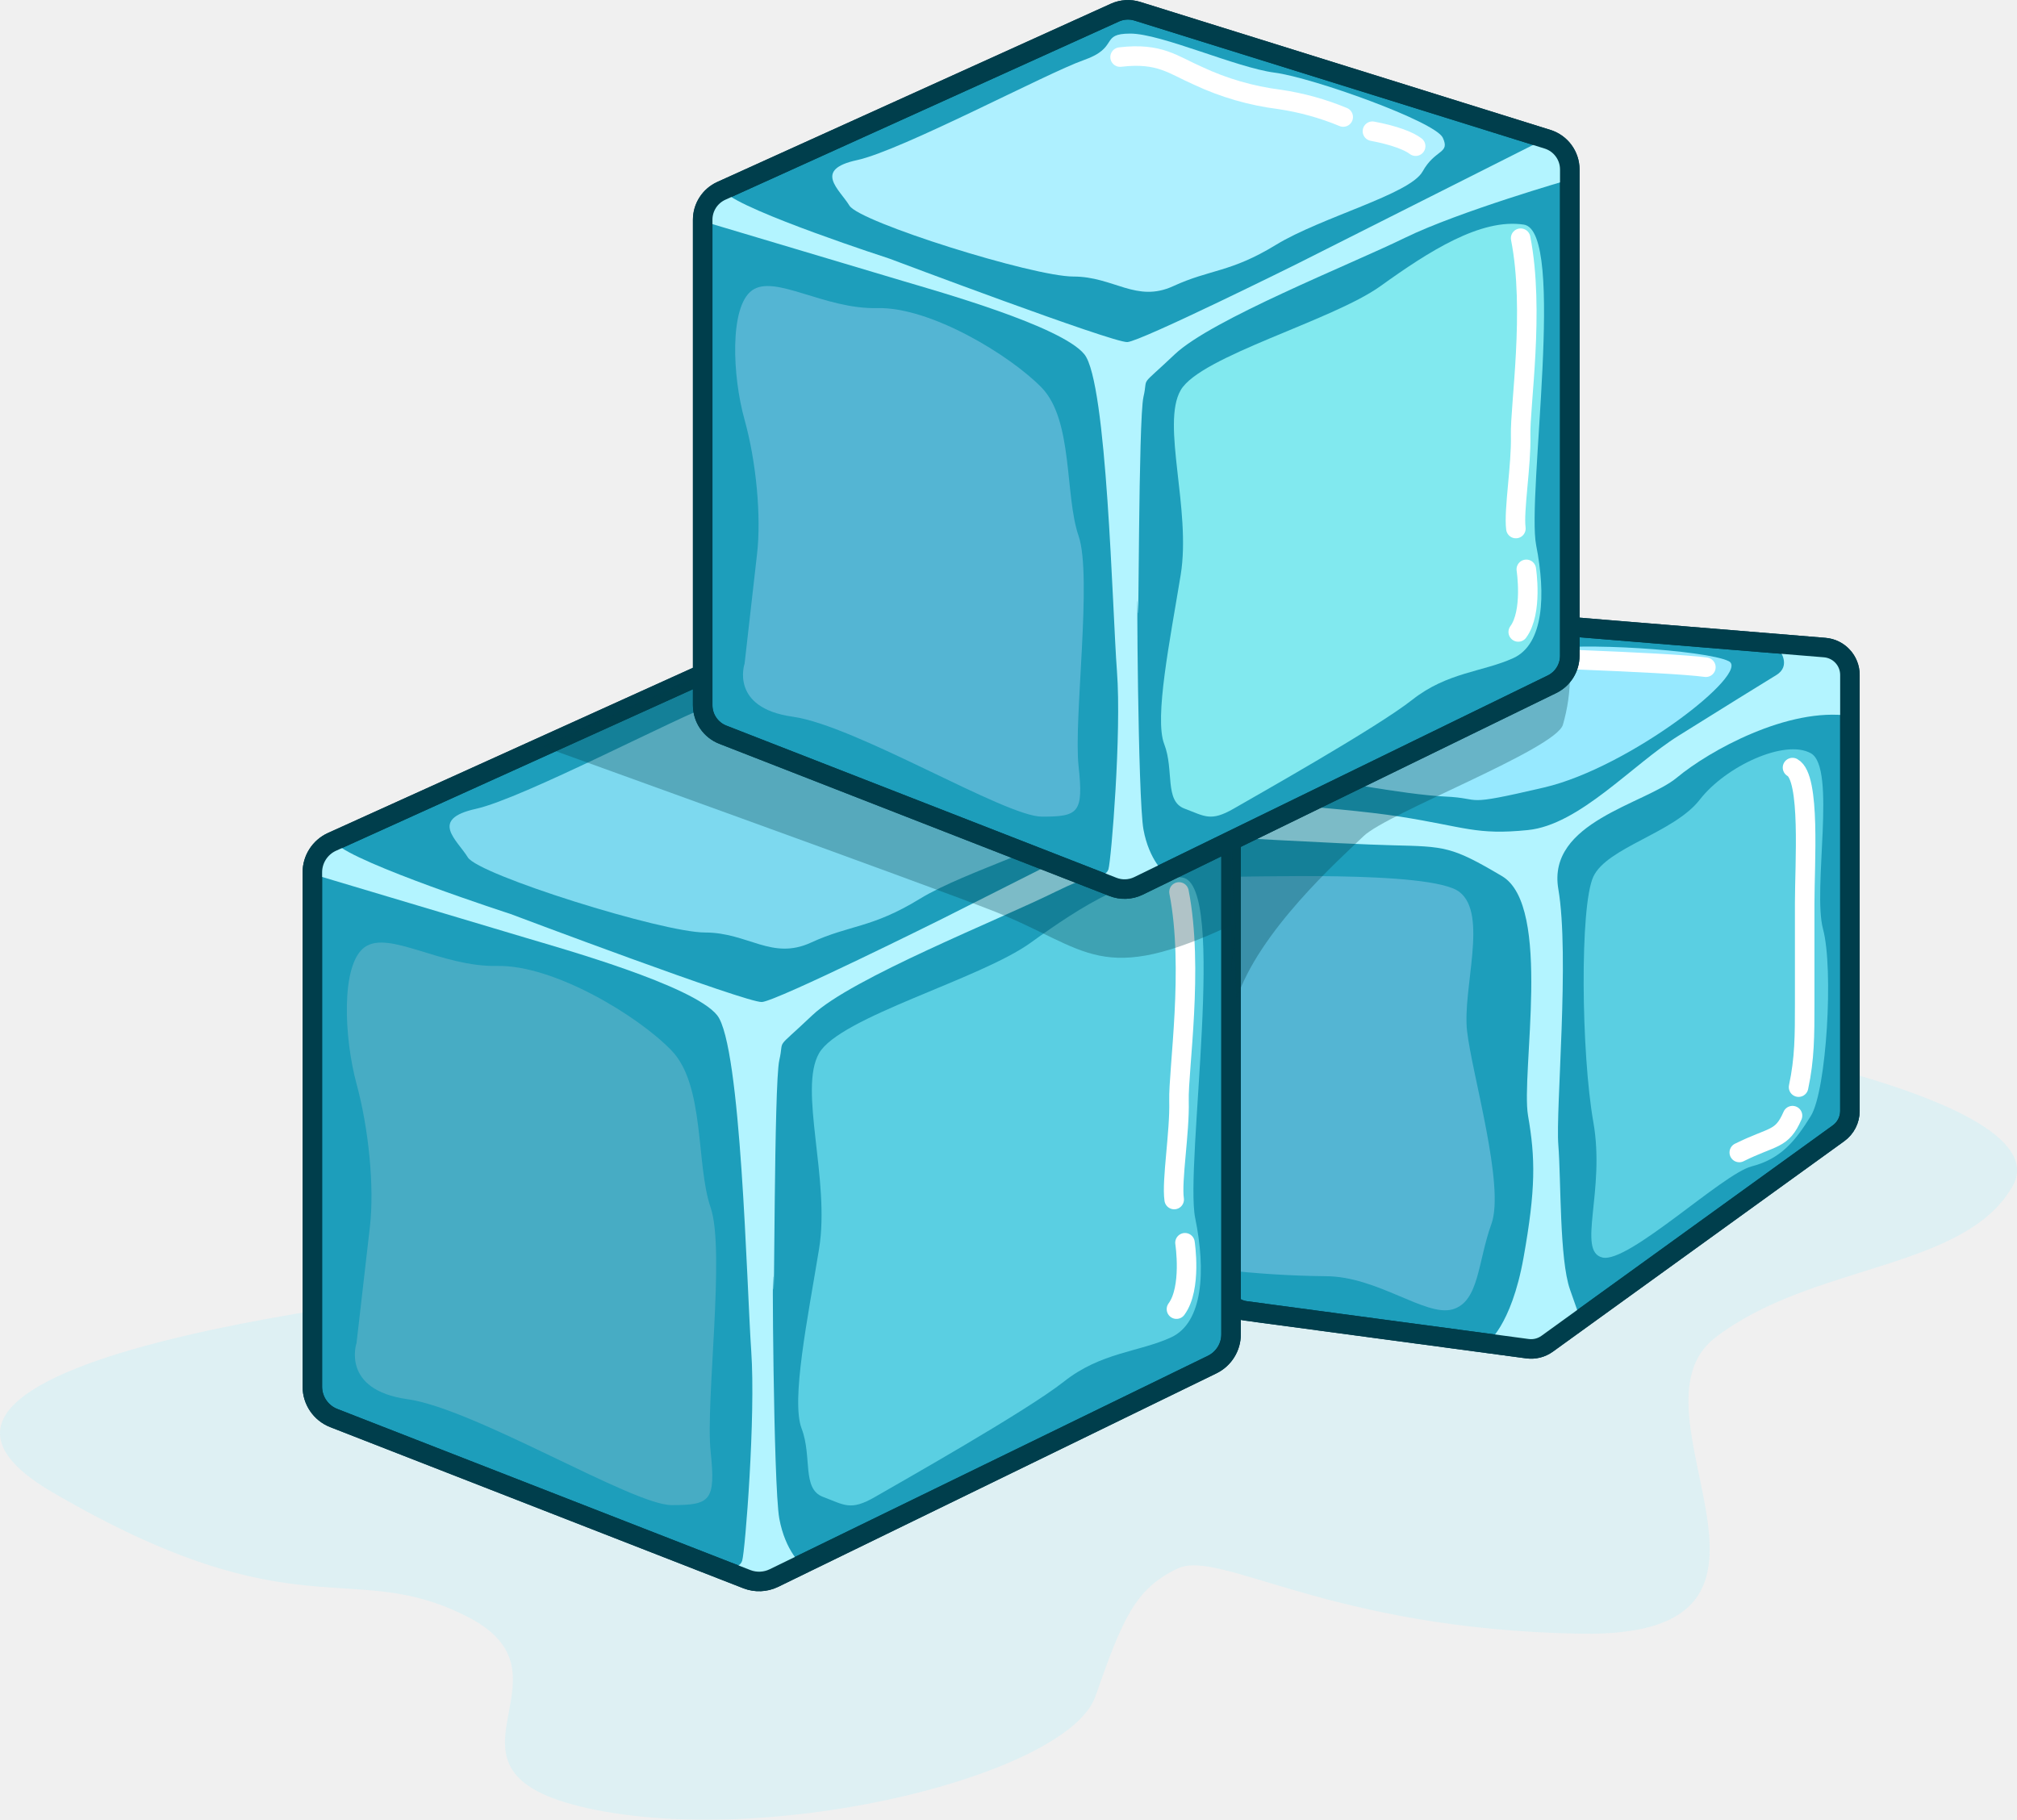
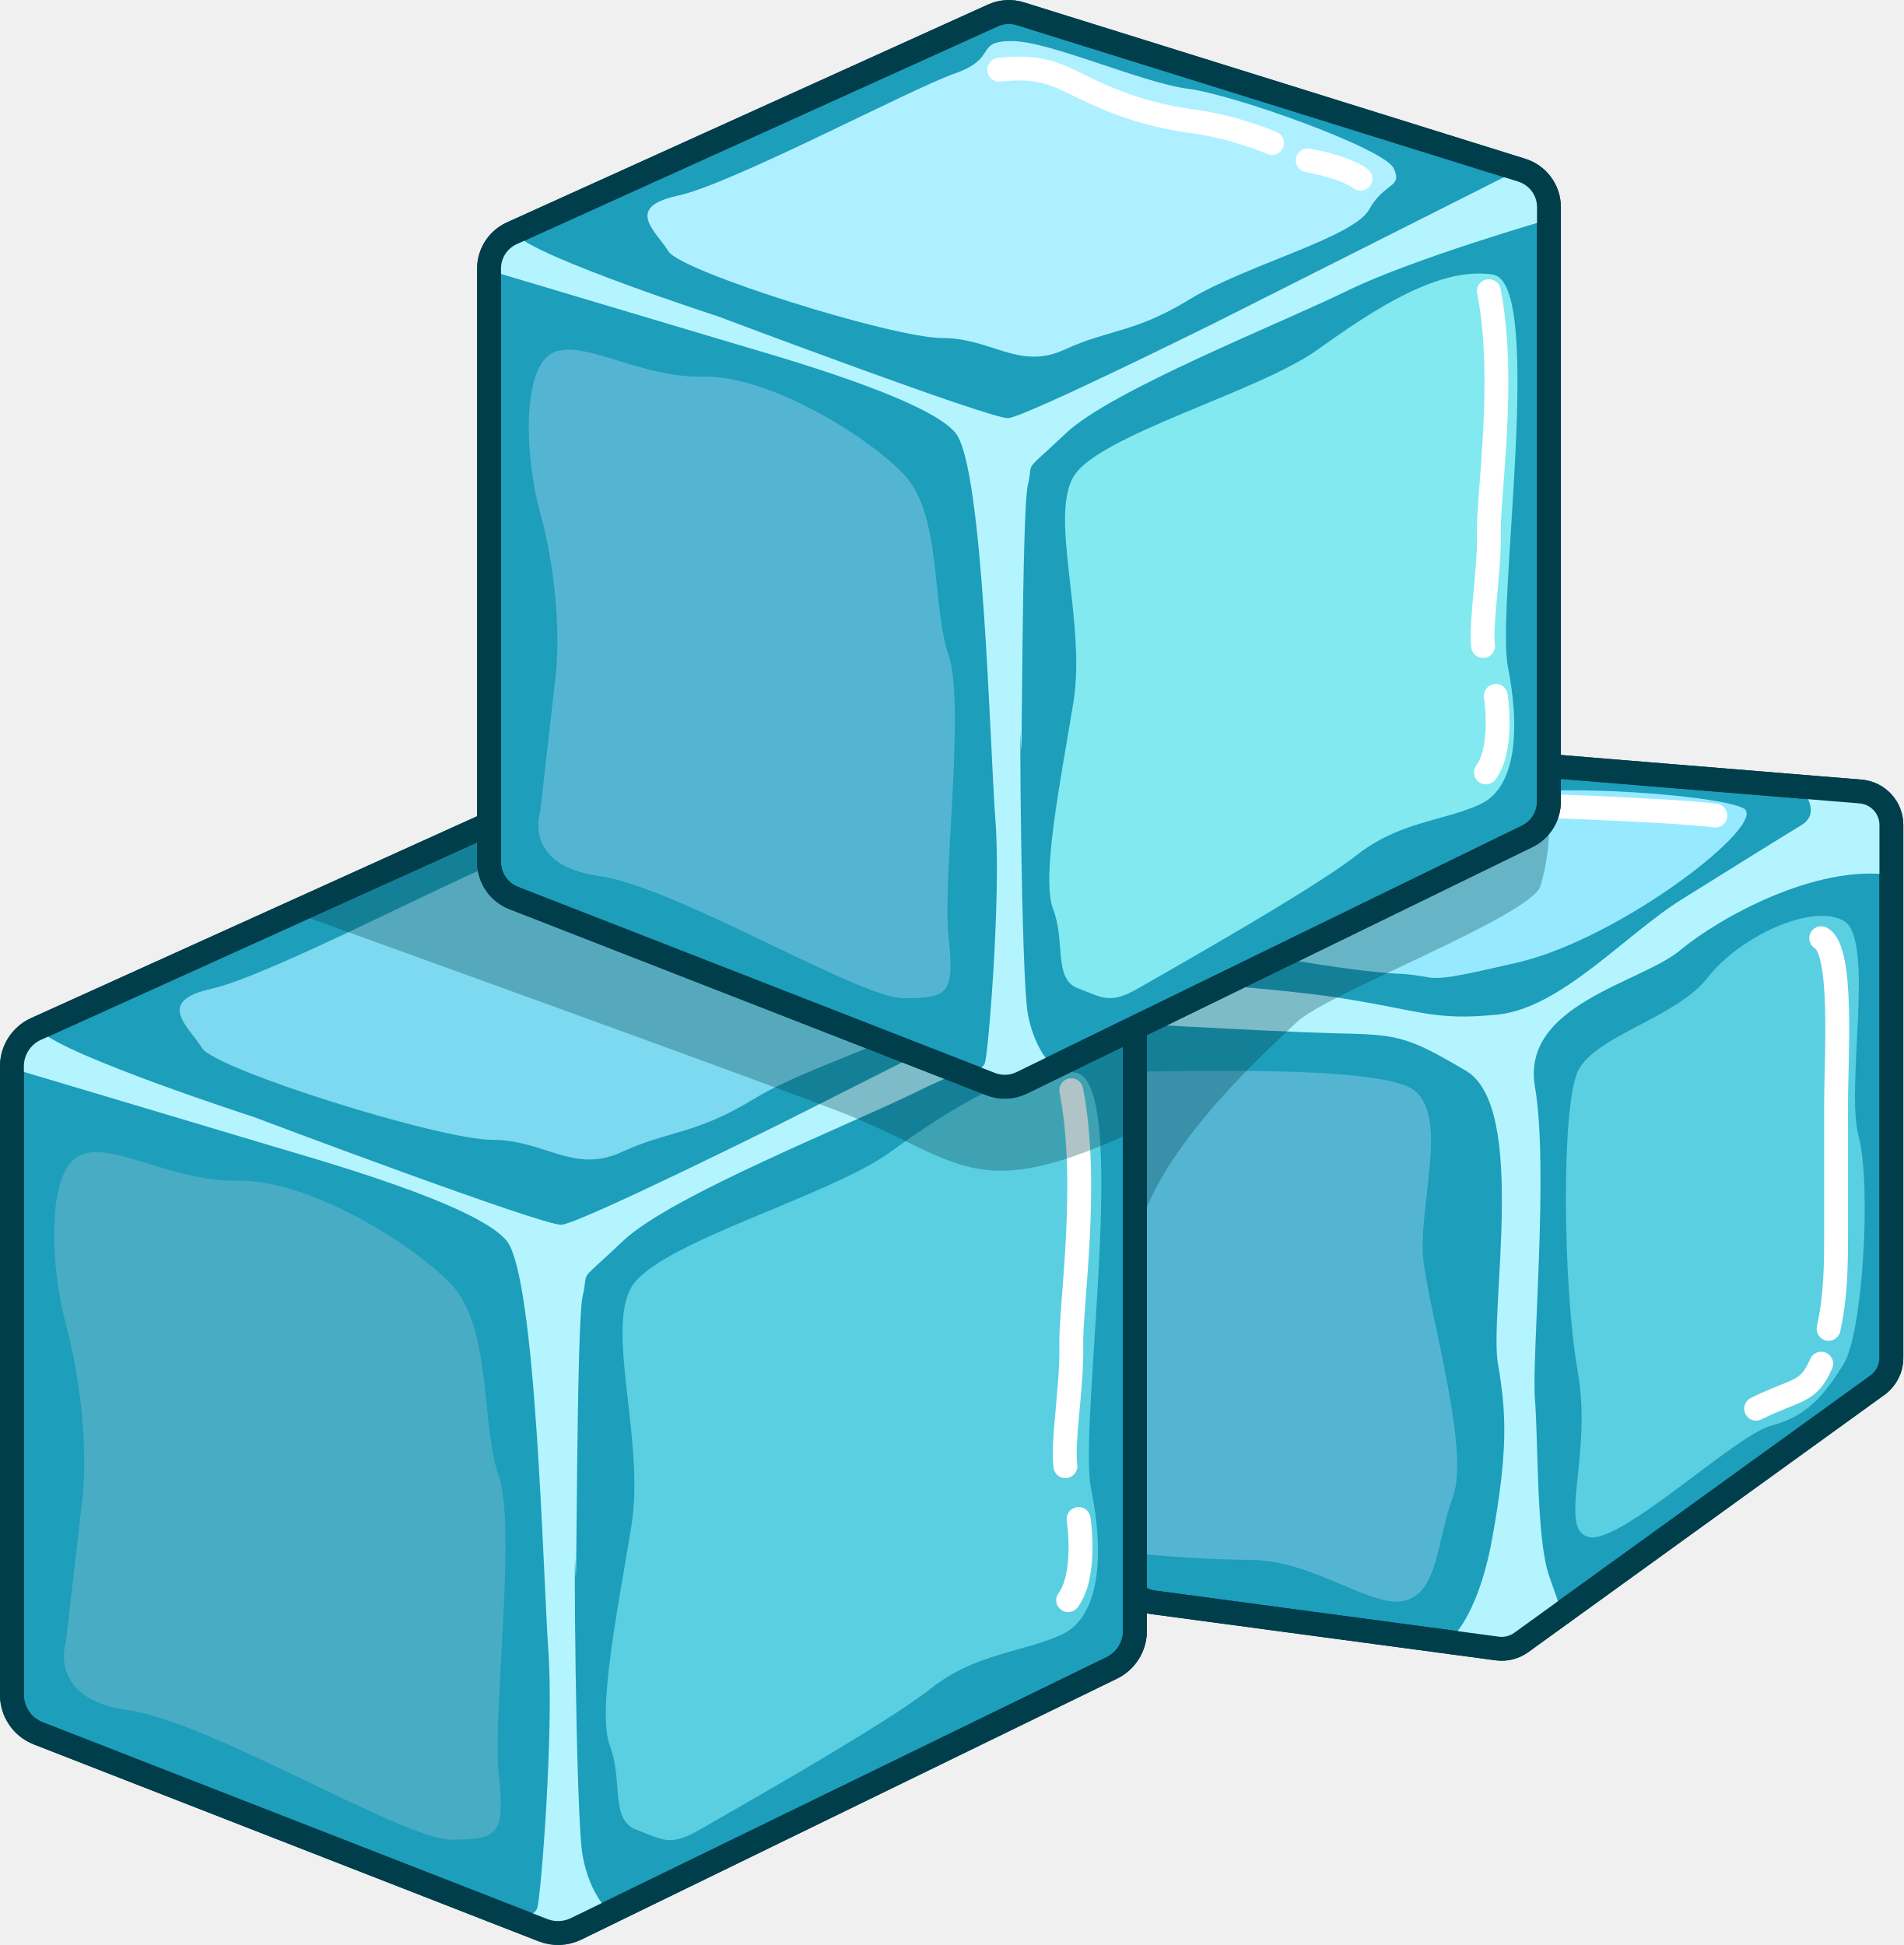
- <svg xmlns="http://www.w3.org/2000/svg" viewBox="0 0 309.89 279.59">
+ <svg xmlns="http://www.w3.org/2000/svg" viewBox="0 0 239.24 244.5">
  <defs>
-     <style>.cls-1{fill:#a7f0fc;opacity:0.25;}.cls-2{fill:#1d9ebb;}.cls-2,.cls-7{stroke:#003e4c;}.cls-10,.cls-11,.cls-2,.cls-7{stroke-miterlimit:10;stroke-width:3px;}.cls-3{fill:#b3f4ff;}.cls-4{fill:#5acfe2;}.cls-5{fill:#54b5d3;}.cls-6{fill:#97e9ff;}.cls-10,.cls-7{fill:none;}.cls-8{fill:#47acc4;}.cls-9{fill:#7dd9ef;}.cls-10,.cls-11{stroke:#fff;stroke-linecap:round;}.cls-11{fill:#fff;}.cls-12{fill:#013c49;opacity:0.31;}.cls-13{fill:#81e9ef;}.cls-14{fill:#aef0ff;}</style>
+     <style>.cls-1{fill:#1d9ebb;}.cls-1,.cls-6{stroke:#003e4c;}.cls-1,.cls-10,.cls-6,.cls-9{stroke-miterlimit:10;stroke-width:3px;}.cls-2{fill:#b3f4ff;}.cls-3{fill:#5acfe2;}.cls-4{fill:#54b5d3;}.cls-5{fill:#97e9ff;}.cls-6,.cls-9{fill:none;}.cls-7{fill:#47acc4;}.cls-8{fill:#7dd9ef;}.cls-10,.cls-9{stroke:#fff;stroke-linecap:round;}.cls-10{fill:#fff;}.cls-11{fill:#013c49;opacity:0.31;}.cls-12{fill:#81e9ef;}.cls-13{fill:#aef0ff;}</style>
  </defs>
-   <g id="Layer_18" data-name="Layer 18">
-     <path class="cls-1" d="M169.57,321.28s-106.63,9.61-68.88,31.61,45.82,9.84,63.89,19.19-8.88,24,19.64,29.61,72.52-5.61,76.67-17.45,6.06-16.52,12.6-19.64,23.15,9.35,62,10,5.8-34.07,20.65-45.5,38.14-10.28,45.62-23.16-44.42-22-44.42-22Z" transform="translate(-92.6 -123.58)" />
-   </g>
  <g id="Layer_12" data-name="Layer 12">
-     <path class="cls-2" d="M284,325l43.3,5.81a4.2,4.2,0,0,0,3-.76l44.78-32.35a4.22,4.22,0,0,0,1.74-3.41v-67a4.22,4.22,0,0,0-3.87-4.21l-69.78-5.72a4.23,4.23,0,0,0-3.54,1.45l-43.14,50.07a4.23,4.23,0,0,0-.56,4.66l24.84,49.17A4.18,4.18,0,0,0,284,325Z" transform="translate(-92.6 -123.58)" />
+     <path class="cls-1" d="M284,325l43.3,5.81a4.2,4.2,0,0,0,3-.76l44.78-32.35a4.22,4.22,0,0,0,1.74-3.41v-67a4.22,4.22,0,0,0-3.87-4.21l-69.78-5.72a4.23,4.23,0,0,0-3.54,1.45l-43.14,50.07a4.23,4.23,0,0,0-.56,4.66l24.84,49.17A4.18,4.18,0,0,0,284,325Z" transform="translate(-139.09 -123.58)" />
  </g>
  <g id="Layer_13" data-name="Layer 13">
-     <path class="cls-3" d="M376.82,233.58c-9.5-1.4-21.66,5.38-26.57,9.47s-20,6.8-18.23,17.13-.43,33.94,0,39.32.16,17.56,1.79,22.21l1.63,4.64-6.51,4.71L321,330s3.77-2.55,5.67-13.15,1.83-15.33.7-21.83,3.76-32.22-4-36.82-8.78-4.54-16.77-4.74S277,252,277,252l-1-5.71s21.67,1.18,31.72,2.77,11.68,2.86,19.62,2.06,16.05-10.07,23.16-14.5,12.62-7.87,15-9.31.47-3.87.47-3.87h10.9Z" transform="translate(-92.6 -123.58)" />
-     <path class="cls-4" d="M370.82,239.32c-4-2.23-13.09,2-17.06,7.12s-14.26,7.33-16.36,11.84-1.87,27.13,0,37.71-2.57,19.87,1.4,20.81,18.47-12.86,22.91-14,6.69-3.83,9.11-7.76,3.51-22.58,1.87-28.7S374.8,241.55,370.82,239.32Z" transform="translate(-92.6 -123.58)" />
-     <path class="cls-5" d="M316.83,260.63c-4.44-3.44-33.65-2.18-36.47-2.35s0,60.39,0,60.39a152,152,0,0,0,15.9,1c7.95,0,15.35,6.25,19.48,5.1s3.89-7.33,6-13.13-3-23.09-3.74-29.63S321.27,264.06,316.83,260.63Z" transform="translate(-92.6 -123.58)" />
-     <path class="cls-6" d="M358.2,225.17c-3.51-1.73-23.71-3-28.37-1.73s-35.21,19.61-35.21,19.61,13.93,2.66,20,2.92,2.15,1.66,15.24-1.4S361.71,226.9,358.2,225.17Z" transform="translate(-92.6 -123.58)" />
+     <path class="cls-2" d="M376.82,233.58c-9.5-1.4-21.66,5.38-26.57,9.47s-20,6.8-18.23,17.13-.43,33.94,0,39.32.16,17.56,1.79,22.21l1.63,4.64-6.51,4.71L321,330s3.77-2.55,5.67-13.15,1.83-15.33.7-21.83,3.76-32.22-4-36.82-8.78-4.54-16.77-4.74S277,252,277,252l-1-5.71s21.67,1.18,31.72,2.77,11.68,2.86,19.62,2.06,16.05-10.07,23.16-14.5,12.62-7.87,15-9.31.47-3.87.47-3.87h10.9Z" transform="translate(-139.09 -123.58)" />
+     <path class="cls-3" d="M370.82,239.32c-4-2.23-13.09,2-17.06,7.12s-14.26,7.33-16.36,11.84-1.87,27.13,0,37.71-2.57,19.87,1.4,20.81,18.47-12.86,22.91-14,6.69-3.83,9.11-7.76,3.51-22.58,1.87-28.7S374.8,241.55,370.82,239.32Z" transform="translate(-139.09 -123.58)" />
+     <path class="cls-4" d="M316.83,260.63c-4.44-3.44-33.65-2.18-36.47-2.35s0,60.39,0,60.39a152,152,0,0,0,15.9,1c7.95,0,15.35,6.25,19.48,5.1s3.89-7.33,6-13.13-3-23.09-3.74-29.63S321.27,264.06,316.83,260.63Z" transform="translate(-139.09 -123.58)" />
+     <path class="cls-5" d="M358.2,225.17c-3.51-1.73-23.71-3-28.37-1.73s-35.21,19.61-35.21,19.61,13.93,2.66,20,2.92,2.15,1.66,15.24-1.4S361.71,226.9,358.2,225.17Z" transform="translate(-139.09 -123.58)" />
  </g>
  <g id="Layer_16" data-name="Layer 16">
-     <path class="cls-7" d="M284,325l43.3,5.81a4.2,4.2,0,0,0,3-.76l44.78-32.35a4.22,4.22,0,0,0,1.74-3.41v-67a4.22,4.22,0,0,0-3.87-4.21l-69.78-5.72a4.23,4.23,0,0,0-3.54,1.45l-43.14,50.07a4.23,4.23,0,0,0-.56,4.66l24.84,49.17A4.18,4.18,0,0,0,284,325Z" transform="translate(-92.6 -123.58)" />
+     <path class="cls-6" d="M284,325l43.3,5.81a4.2,4.2,0,0,0,3-.76l44.78-32.35a4.22,4.22,0,0,0,1.74-3.41v-67a4.22,4.22,0,0,0-3.87-4.21l-69.78-5.72a4.23,4.23,0,0,0-3.54,1.45l-43.14,50.07a4.23,4.23,0,0,0-.56,4.66l24.84,49.17A4.18,4.18,0,0,0,284,325Z" transform="translate(-139.09 -123.58)" />
  </g>
  <g id="Layer_2" data-name="Layer 2">
-     <path class="cls-2" d="M207.37,366.23l-63.5-24.77a5.18,5.18,0,0,1-3.28-4.82v-79a5.15,5.15,0,0,1,3-4.7l64.07-29a5.16,5.16,0,0,1,3.67-.22l66.78,20.83a5.16,5.16,0,0,1,3.63,4.93V328.6a5.17,5.17,0,0,1-2.91,4.65l-67.35,32.81A5.19,5.19,0,0,1,207.37,366.23Z" transform="translate(-92.6 -123.58)" />
+     <path class="cls-1" d="M207.37,366.23l-63.5-24.77a5.18,5.18,0,0,1-3.28-4.82v-79a5.15,5.15,0,0,1,3-4.7l64.07-29a5.16,5.16,0,0,1,3.67-.22l66.78,20.83a5.16,5.16,0,0,1,3.63,4.93V328.6a5.17,5.17,0,0,1-2.91,4.65l-67.35,32.81A5.19,5.19,0,0,1,207.37,366.23Z" transform="translate(-139.09 -123.58)" />
  </g>
  <g id="Layer_6" data-name="Layer 6">
-     <path class="cls-8" d="M195.78,285c-5.15-5.36-18.12-13.18-26.77-13s-16.68-5.56-20.39-2.88-3.14,14-1.24,21S150.12,306,149.44,312l-2.06,17.92s-2.47,7.21,7.83,8.65,34.6,16.27,40.57,16.27,6.8-.62,6-8.24,2.27-30.89,0-37.48S200.93,290.33,195.78,285Z" transform="translate(-92.6 -123.58)" />
-     <path class="cls-4" d="M274.25,258.41c-7-1-15.45,4.35-23.27,10s-29.34,11.42-32.54,17,1.74,19.43,0,30.07-4.33,23.27-2.68,27.6,0,9.27,3.29,10.5,4.2,2.2,8,0,23.27-13.18,29-17.71,11.53-4.53,16.47-6.8,5.36-10.29,3.71-18.33S281.25,259.44,274.25,258.41Z" transform="translate(-92.6 -123.58)" />
-     <path class="cls-9" d="M202.6,231.64c5.88-2.06,2.56-4.33,7.6-4.33s17.3,5.56,23.48,6.39,26.15,8,27.39,10.56-1.24,1.79-3.3,5.5-16.47,7.42-23.89,11.95-10.66,3.93-16.68,6.7-9.68-1.55-16.27-1.55-34.81-8.86-36.45-11.54-6-5.86,1.23-7.46S196.72,233.7,202.6,231.64Z" transform="translate(-92.6 -123.58)" />
+     <path class="cls-7" d="M195.78,285c-5.15-5.36-18.12-13.18-26.77-13s-16.68-5.56-20.39-2.88-3.14,14-1.24,21S150.12,306,149.44,312l-2.06,17.92s-2.47,7.21,7.83,8.65,34.6,16.27,40.57,16.27,6.8-.62,6-8.24,2.27-30.89,0-37.48S200.93,290.33,195.78,285Z" transform="translate(-139.09 -123.58)" />
+     <path class="cls-3" d="M274.25,258.41c-7-1-15.45,4.35-23.27,10s-29.34,11.42-32.54,17,1.74,19.43,0,30.07-4.33,23.27-2.68,27.6,0,9.27,3.29,10.5,4.2,2.2,8,0,23.27-13.18,29-17.71,11.53-4.53,16.47-6.8,5.36-10.29,3.71-18.33S281.25,259.44,274.25,258.41Z" transform="translate(-139.09 -123.58)" />
+     <path class="cls-8" d="M202.6,231.64c5.88-2.06,2.56-4.33,7.6-4.33s17.3,5.56,23.48,6.39,26.15,8,27.39,10.56-1.24,1.79-3.3,5.5-16.47,7.42-23.89,11.95-10.66,3.93-16.68,6.7-9.68-1.55-16.27-1.55-34.81-8.86-36.45-11.54-6-5.86,1.23-7.46S196.72,233.7,202.6,231.64Z" transform="translate(-139.09 -123.58)" />
  </g>
  <g id="Layer_4" data-name="Layer 4">
-     <path class="cls-3" d="M141,258s27.38,8.17,32.5,9.71,25.58,7.24,29.28,11.86,4.54,41.6,5.24,51.61-.93,30.66-1.39,32.2-3.4,1.17-3.4,1.17l6.48,2.53,6.14-3s-2.59-2.09-3.52-7.18-1.12-43.91-.92-36.2.09-30.59.92-34.21-.92-1.23,5.09-6.93,28.65-14.64,37.43-19,27-9.55,27-9.55l-.7-4.32-3.72-2.15-40,20.18S212,277.38,209.66,277.54,171,264,171,264s-23.66-7.67-26.85-10.85L141,254.58Z" transform="translate(-92.6 -123.58)" />
+     <path class="cls-2" d="M141,258s27.38,8.17,32.5,9.71,25.58,7.24,29.28,11.86,4.54,41.6,5.24,51.61-.93,30.66-1.39,32.2-3.4,1.17-3.4,1.17l6.48,2.53,6.14-3s-2.59-2.09-3.52-7.18-1.12-43.91-.92-36.2.09-30.59.92-34.21-.92-1.23,5.09-6.93,28.65-14.64,37.43-19,27-9.55,27-9.55l-.7-4.32-3.72-2.15-40,20.18S212,277.38,209.66,277.54,171,264,171,264s-23.66-7.67-26.85-10.85L141,254.58Z" transform="translate(-139.09 -123.58)" />
  </g>
  <g id="Layer_7" data-name="Layer 7">
-     <path class="cls-7" d="M207.37,366.23l-63.5-24.77a5.18,5.18,0,0,1-3.28-4.82v-79a5.15,5.15,0,0,1,3-4.7l64.07-29a5.16,5.16,0,0,1,3.67-.22l66.78,20.83a5.16,5.16,0,0,1,3.63,4.93V328.6a5.17,5.17,0,0,1-2.91,4.65l-67.35,32.81A5.19,5.19,0,0,1,207.37,366.23Z" transform="translate(-92.6 -123.58)" />
+     <path class="cls-6" d="M207.37,366.23l-63.5-24.77a5.18,5.18,0,0,1-3.28-4.82v-79a5.15,5.15,0,0,1,3-4.7l64.07-29a5.16,5.16,0,0,1,3.67-.22l66.78,20.83a5.16,5.16,0,0,1,3.63,4.93V328.6a5.17,5.17,0,0,1-2.91,4.65l-67.35,32.81A5.19,5.19,0,0,1,207.37,366.23Z" transform="translate(-139.09 -123.58)" />
  </g>
  <g id="Layer_9" data-name="Layer 9">
-     <path class="cls-10" d="M208.48,229.78c6.75-.82,9,1.4,13.25,3.3a45.51,45.51,0,0,0,13.8,4.12,44.33,44.33,0,0,1,10.86,3.09" transform="translate(-92.6 -123.58)" />
-     <path class="cls-11" d="M249.33,241.52c3.6.83,6.08,2,7.21,3" transform="translate(-92.6 -123.58)" />
-     <path class="cls-10" d="M273.74,260.63c2.31,11.74-.13,27.34,0,32.12S272.58,305,273,307.89" transform="translate(-92.6 -123.58)" />
-     <path class="cls-10" d="M273.35,324.73c2.39-3.24,1.31-10.2,1.31-10.2" transform="translate(-92.6 -123.58)" />
-     <path class="cls-10" d="M354.69,226.1c-5.84-.81-33.42-1.63-33.42-1.63" transform="translate(-92.6 -123.58)" />
-     <path class="cls-10" d="M368,241.52c2.8,1.53,1.87,14.74,1.87,20.82v15.44c0,4.89,0,8.44-.94,12.84" transform="translate(-92.6 -123.58)" />
-     <path class="cls-10" d="M368,295c-1.64,3.79-3,3.09-8.18,5.66" transform="translate(-92.6 -123.58)" />
+     <path class="cls-9" d="M208.48,229.78c6.75-.82,9,1.4,13.25,3.3a45.51,45.51,0,0,0,13.8,4.12,44.33,44.33,0,0,1,10.86,3.09" transform="translate(-139.09 -123.58)" />
+     <path class="cls-10" d="M249.33,241.52c3.6.83,6.08,2,7.21,3" transform="translate(-139.09 -123.58)" />
+     <path class="cls-9" d="M273.74,260.63c2.31,11.74-.13,27.34,0,32.12S272.58,305,273,307.89" transform="translate(-139.09 -123.58)" />
+     <path class="cls-9" d="M273.35,324.73c2.39-3.24,1.31-10.2,1.31-10.2" transform="translate(-139.09 -123.58)" />
+     <path class="cls-9" d="M354.69,226.1c-5.84-.81-33.42-1.63-33.42-1.63" transform="translate(-139.09 -123.58)" />
+     <path class="cls-9" d="M368,241.52c2.8,1.53,1.87,14.74,1.87,20.82v15.44c0,4.89,0,8.44-.94,12.84" transform="translate(-139.09 -123.58)" />
+     <path class="cls-9" d="M368,295c-1.64,3.79-3,3.09-8.18,5.66" transform="translate(-139.09 -123.58)" />
  </g>
  <g id="Layer_17" data-name="Layer 17">
-     <path class="cls-12" d="M282.53,265.37c-21.13,10.05-22.5,4-37.46-1.87-10.17-4-69.1-25.23-69.1-25.23l39.26-17.59L281.77,251v21.81" transform="translate(-92.6 -123.58)" />
-     <path class="cls-12" d="M333.81,227.31a27.29,27.29,0,0,1-1.09,7.64c-1.17,3.76-26.93,13.55-30.62,17.1s-16.15,14.63-19.57,25.2L281.77,251l52-23.73" transform="translate(-92.6 -123.58)" />
+     <path class="cls-11" d="M282.53,265.37c-21.13,10.05-22.5,4-37.46-1.87-10.17-4-69.1-25.23-69.1-25.23l39.26-17.59L281.77,251v21.81" transform="translate(-139.09 -123.58)" />
+     <path class="cls-11" d="M333.81,227.31a27.29,27.29,0,0,1-1.09,7.64c-1.17,3.76-26.93,13.55-30.62,17.1s-16.15,14.63-19.57,25.2L281.77,251l52-23.73" transform="translate(-139.09 -123.58)" />
  </g>
  <g id="Layer_11" data-name="Layer 11">
-     <path class="cls-2" d="M263.59,259.85l-59.93-23.38a4.87,4.87,0,0,1-3.1-4.54V157.35a4.88,4.88,0,0,1,2.87-4.45l60.46-27.38a4.86,4.86,0,0,1,3.46-.21l63,19.66a4.87,4.87,0,0,1,3.43,4.65v74.72a4.87,4.87,0,0,1-2.74,4.38l-63.57,31A4.88,4.88,0,0,1,263.59,259.85Z" transform="translate(-92.6 -123.58)" />
-     <path class="cls-5" d="M252.66,183.16c-4.86-5-17.11-12.44-25.27-12.24s-15.75-5.25-19.25-2.72-3,13.24-1.16,19.82,2.58,15,1.94,20.61L207,225.54s-2.34,6.8,7.38,8.16,32.66,15.36,38.3,15.36,6.41-.58,5.63-7.78,2.14-29.15,0-35.37S257.51,188.22,252.66,183.16Z" transform="translate(-92.6 -123.58)" />
-     <path class="cls-13" d="M326.71,158.09c-6.6-1-14.57,4.1-22,9.44s-27.69,10.77-30.71,16,1.64,18.34,0,28.38-4.08,22-2.53,26,0,8.75,3.11,9.91,4,2.07,7.58,0,22-12.44,27.41-16.71,10.88-4.28,15.55-6.42,5-9.72,3.5-17.3S333.32,159.06,326.71,158.09Z" transform="translate(-92.6 -123.58)" />
-     <path class="cls-14" d="M259.09,132.82c5.55-1.94,2.42-4.08,7.17-4.08s16.33,5.25,22.16,6,24.69,7.51,25.85,10-1.16,1.7-3.11,5.2-15.55,7-22.54,11.27-10.06,3.71-15.75,6.33-9.14-1.47-15.36-1.47-32.85-8.36-34.4-10.89-5.64-5.53,1.17-7S253.54,134.76,259.09,132.82Z" transform="translate(-92.6 -123.58)" />
-     <path class="cls-3" d="M200.9,157.67l30.68,9.16c4.84,1.45,24.14,6.84,27.63,11.2s4.28,39.26,5,48.71-.88,28.94-1.31,30.4-3.21,1.1-3.21,1.1l6.12,2.39,5.79-2.83s-2.45-2-3.32-6.77-1.06-41.44-.88-34.17.09-28.88.88-32.29-.88-1.16,4.8-6.54,27-13.81,35.33-17.89,25.45-9,25.45-9l-.66-4.07-3.51-2-37.71,19s-24,11.92-26.17,12.07-36.5-12.8-36.5-12.8-22.33-7.24-25.35-10.23l-3,1.36Z" transform="translate(-92.6 -123.58)" />
-     <path class="cls-7" d="M263.59,259.85l-59.93-23.38a4.87,4.87,0,0,1-3.1-4.54V157.35a4.88,4.88,0,0,1,2.87-4.45l60.46-27.38a4.86,4.86,0,0,1,3.46-.21l63,19.66a4.87,4.87,0,0,1,3.43,4.65v74.72a4.87,4.87,0,0,1-2.74,4.38l-63.57,31A4.88,4.88,0,0,1,263.59,259.85Z" transform="translate(-92.6 -123.58)" />
-     <path class="cls-10" d="M264.69,132.35c6.1-.73,8.16,1.22,12,2.89a41.69,41.69,0,0,0,12.47,3.61,41.12,41.12,0,0,1,9.81,2.71" transform="translate(-92.6 -123.58)" />
-     <path class="cls-11" d="M303.46,143.74c3.32.62,5.6,1.5,6.64,2.3" transform="translate(-92.6 -123.58)" />
-     <path class="cls-10" d="M326.23,160.18c2.19,11.08-.12,25.8,0,30.32s-1.09,11.52-.73,14.29" transform="translate(-92.6 -123.58)" />
-     <path class="cls-10" d="M325.86,220.68c2.26-3.06,1.24-9.62,1.24-9.62" transform="translate(-92.6 -123.58)" />
+     <path class="cls-1" d="M263.59,259.85l-59.93-23.38a4.87,4.87,0,0,1-3.1-4.54V157.35a4.88,4.88,0,0,1,2.87-4.45l60.46-27.38a4.86,4.86,0,0,1,3.46-.21l63,19.66a4.87,4.87,0,0,1,3.43,4.65v74.72a4.87,4.87,0,0,1-2.74,4.38l-63.57,31A4.88,4.88,0,0,1,263.59,259.85Z" transform="translate(-139.09 -123.58)" />
+     <path class="cls-4" d="M252.66,183.16c-4.86-5-17.11-12.44-25.27-12.24s-15.75-5.25-19.25-2.72-3,13.24-1.16,19.82,2.58,15,1.94,20.61L207,225.54s-2.34,6.8,7.38,8.16,32.66,15.36,38.3,15.36,6.41-.58,5.63-7.78,2.14-29.15,0-35.37S257.51,188.22,252.66,183.16Z" transform="translate(-139.09 -123.58)" />
+     <path class="cls-12" d="M326.71,158.09c-6.6-1-14.57,4.1-22,9.44s-27.69,10.77-30.71,16,1.64,18.34,0,28.38-4.08,22-2.53,26,0,8.75,3.11,9.91,4,2.07,7.58,0,22-12.44,27.41-16.71,10.88-4.28,15.55-6.42,5-9.72,3.5-17.3S333.32,159.06,326.71,158.09Z" transform="translate(-139.09 -123.58)" />
+     <path class="cls-13" d="M259.09,132.82c5.55-1.94,2.42-4.08,7.17-4.08s16.33,5.25,22.16,6,24.69,7.51,25.85,10-1.16,1.7-3.11,5.2-15.55,7-22.54,11.27-10.06,3.71-15.75,6.33-9.14-1.47-15.36-1.47-32.85-8.36-34.4-10.89-5.64-5.53,1.17-7S253.54,134.76,259.09,132.82Z" transform="translate(-139.09 -123.58)" />
+     <path class="cls-2" d="M200.9,157.67l30.68,9.16c4.84,1.45,24.14,6.84,27.63,11.2s4.28,39.26,5,48.71-.88,28.94-1.31,30.4-3.21,1.1-3.21,1.1l6.12,2.39,5.79-2.83s-2.45-2-3.32-6.77-1.06-41.44-.88-34.17.09-28.88.88-32.29-.88-1.16,4.8-6.54,27-13.81,35.33-17.89,25.45-9,25.45-9l-.66-4.07-3.51-2-37.71,19s-24,11.92-26.17,12.07-36.5-12.8-36.5-12.8-22.33-7.24-25.35-10.23l-3,1.36Z" transform="translate(-139.09 -123.58)" />
+     <path class="cls-6" d="M263.59,259.85l-59.93-23.38a4.87,4.87,0,0,1-3.1-4.54V157.35a4.88,4.88,0,0,1,2.87-4.45l60.46-27.38a4.86,4.86,0,0,1,3.46-.21l63,19.66a4.87,4.87,0,0,1,3.43,4.65v74.72a4.87,4.87,0,0,1-2.74,4.38l-63.57,31A4.88,4.88,0,0,1,263.59,259.85Z" transform="translate(-139.09 -123.58)" />
+     <path class="cls-9" d="M264.69,132.35c6.1-.73,8.16,1.22,12,2.89a41.69,41.69,0,0,0,12.47,3.61,41.12,41.12,0,0,1,9.81,2.71" transform="translate(-139.09 -123.58)" />
+     <path class="cls-10" d="M303.46,143.74c3.32.62,5.6,1.5,6.64,2.3" transform="translate(-139.09 -123.58)" />
+     <path class="cls-9" d="M326.23,160.18c2.19,11.08-.12,25.8,0,30.32s-1.09,11.52-.73,14.29" transform="translate(-139.09 -123.58)" />
+     <path class="cls-9" d="M325.86,220.68c2.26-3.06,1.24-9.62,1.24-9.62" transform="translate(-139.09 -123.58)" />
  </g>
</svg>
